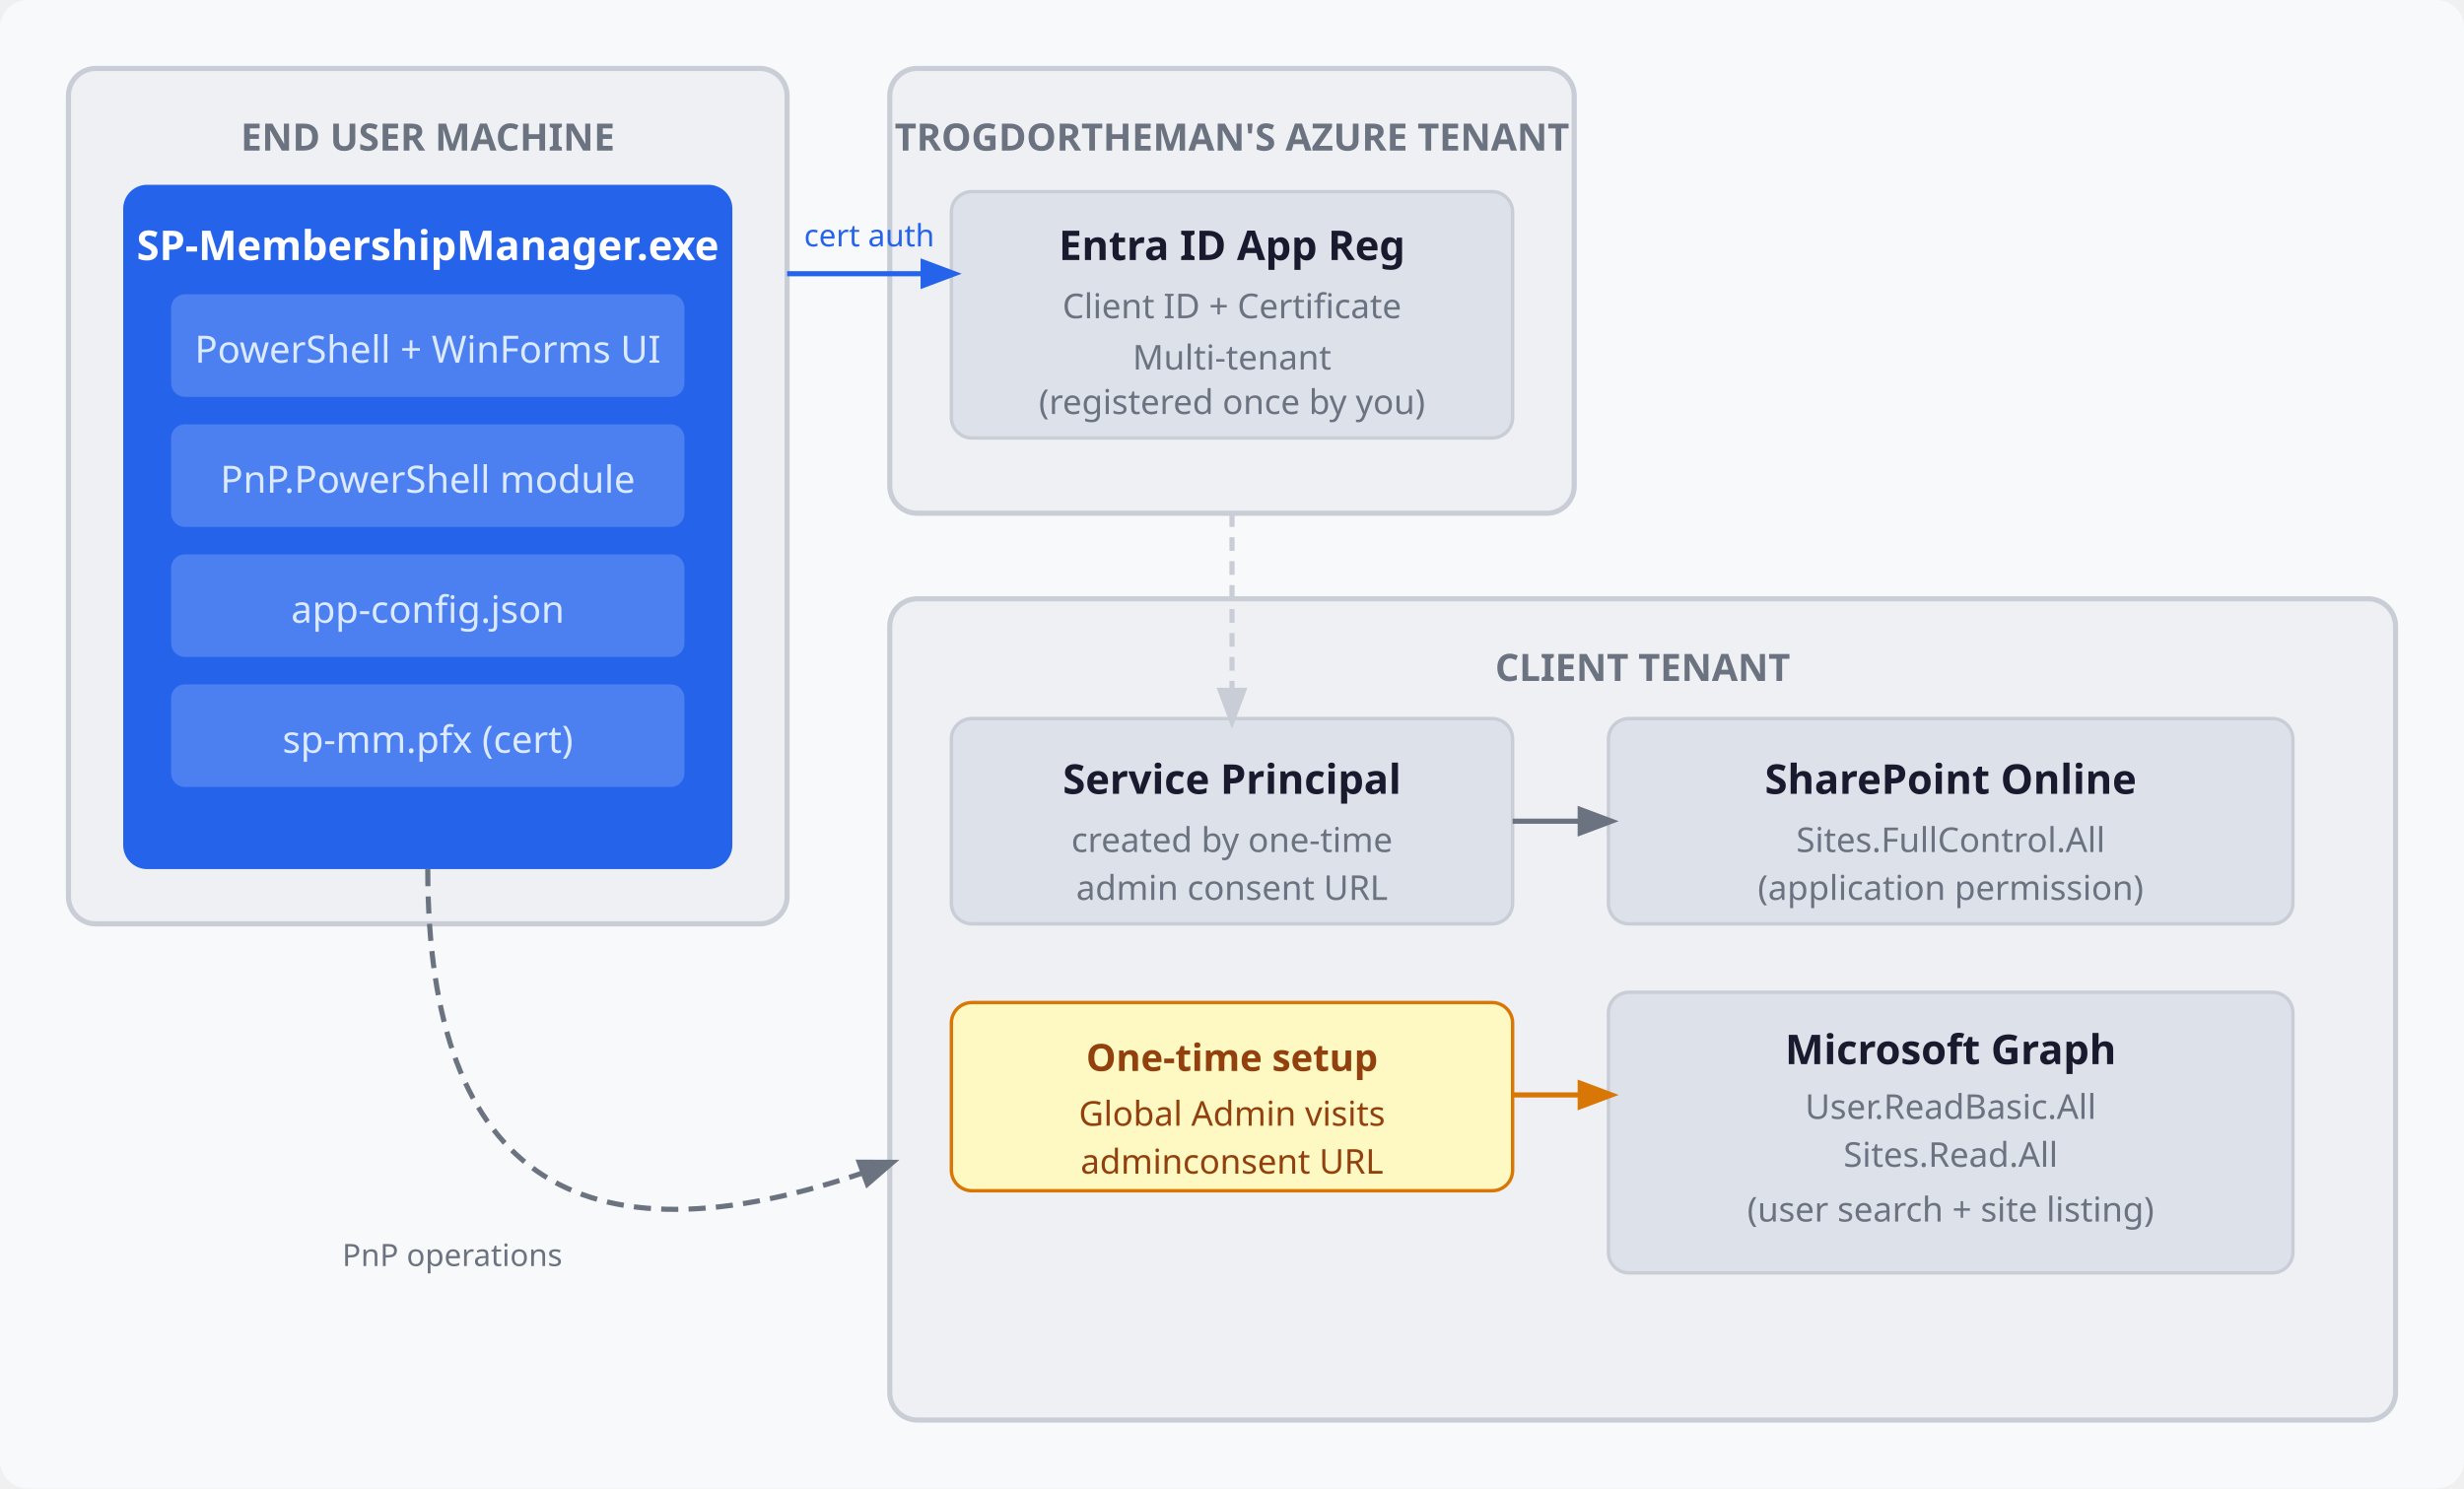
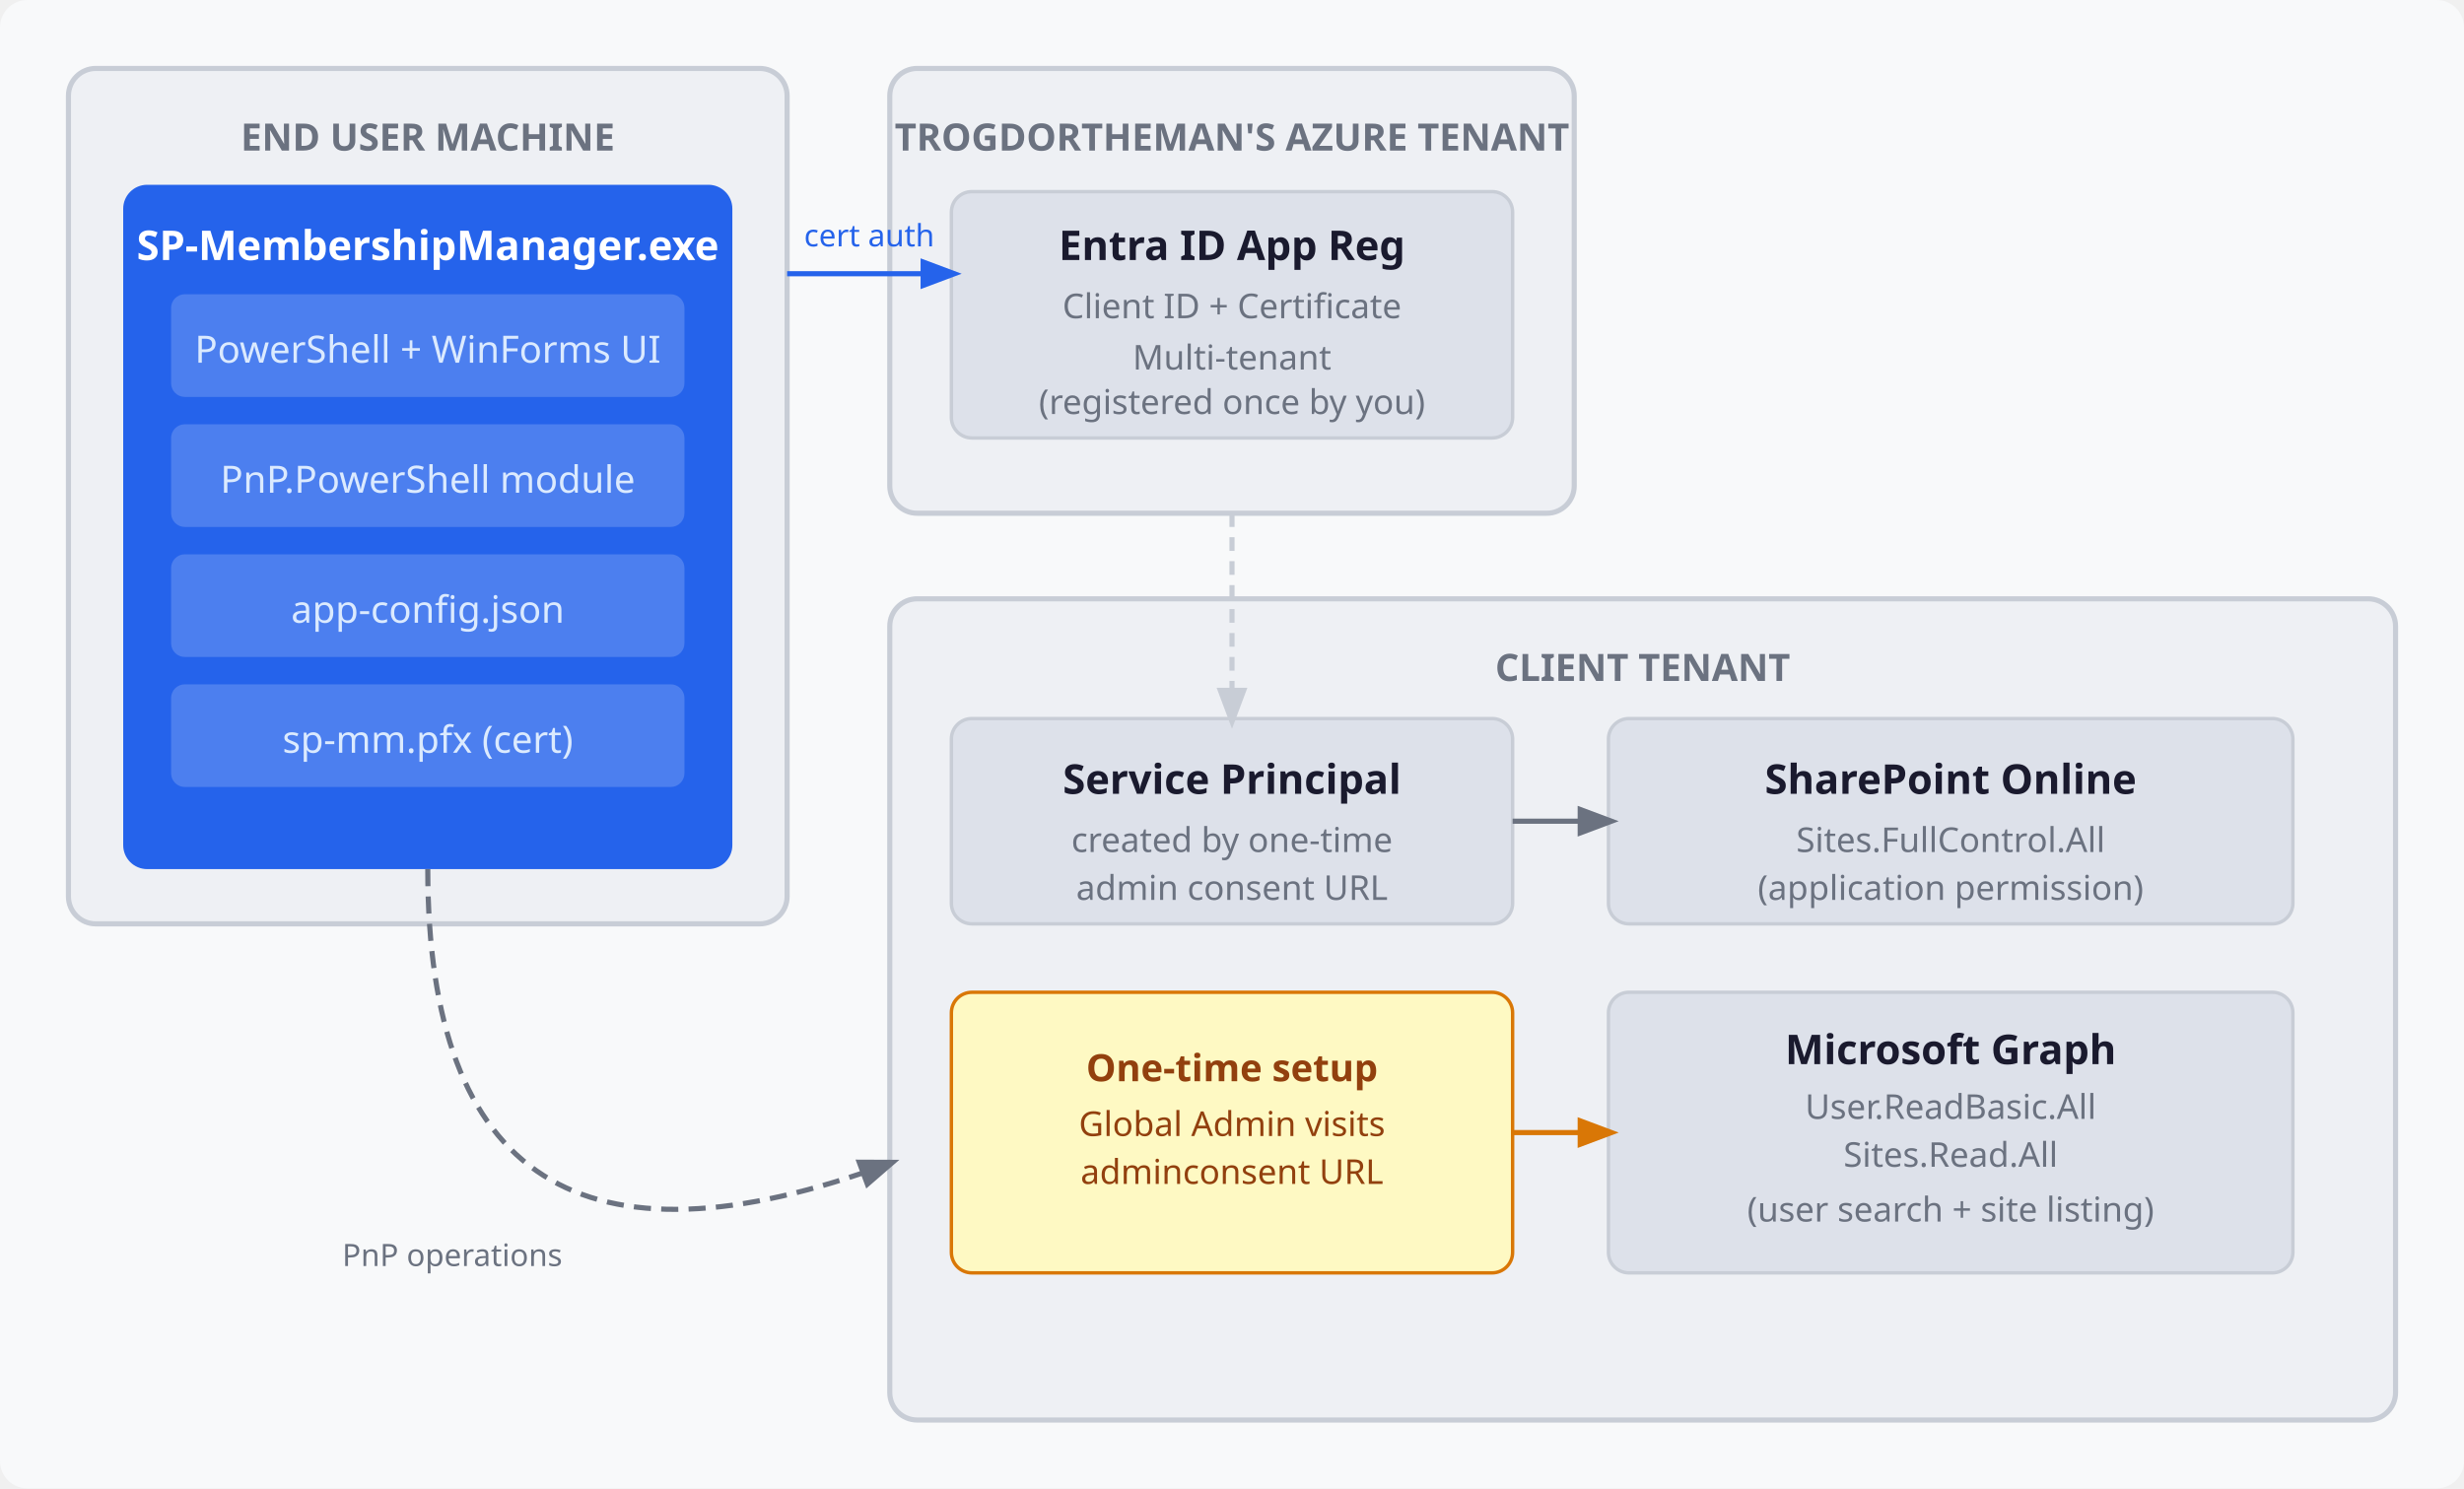
<svg xmlns="http://www.w3.org/2000/svg" viewBox="0 0 720 435" font-family="Segoe UI, sans-serif" font-size="13">
  <rect width="720" height="435" fill="#f8f9fa" rx="8" />
  <rect x="20" y="20" width="210" height="250" rx="8" fill="#eef0f4" stroke="#c8cdd6" stroke-width="1.5" />
  <text x="125" y="44" text-anchor="middle" font-size="11" font-weight="600" fill="#6b7280">END USER MACHINE</text>
  <rect x="36" y="54" width="178" height="200" rx="7" fill="#2563eb" />
  <text x="125" y="76" text-anchor="middle" font-size="12" font-weight="700" fill="#ffffff">SP-MembershipManager.exe</text>
  <rect x="50" y="86" width="150" height="30" rx="4" fill="rgba(255,255,255,0.18)" />
  <text x="125" y="106" text-anchor="middle" font-size="11" fill="#dbeafe">PowerShell + WinForms UI</text>
  <rect x="50" y="124" width="150" height="30" rx="4" fill="rgba(255,255,255,0.18)" />
  <text x="125" y="144" text-anchor="middle" font-size="11" fill="#dbeafe">PnP.PowerShell module</text>
  <rect x="50" y="162" width="150" height="30" rx="4" fill="rgba(255,255,255,0.18)" />
  <text x="125" y="182" text-anchor="middle" font-size="11" fill="#dbeafe">app-config.json</text>
  <rect x="50" y="200" width="150" height="30" rx="4" fill="rgba(255,255,255,0.18)" />
  <text x="125" y="220" text-anchor="middle" font-size="11" fill="#dbeafe">sp-mm.pfx (cert)</text>
  <rect x="260" y="20" width="200" height="130" rx="8" fill="#eef0f4" stroke="#c8cdd6" stroke-width="1.5" />
  <text x="360" y="44" text-anchor="middle" font-size="11" font-weight="600" fill="#6b7280">TROGDORTHEMAN'S AZURE TENANT</text>
  <rect x="278" y="56" width="164" height="72" rx="6" fill="#dde1ea" stroke="#c8cdd6" stroke-width="1" />
  <text x="360" y="76" text-anchor="middle" font-size="12" font-weight="600" fill="#1a1a2e">Entra ID App Reg</text>
  <text x="360" y="93" text-anchor="middle" font-size="10" fill="#6b7280">Client ID + Certificate</text>
  <text x="360" y="108" text-anchor="middle" font-size="10" fill="#6b7280">Multi-tenant</text>
  <text x="360" y="121" text-anchor="middle" font-size="10" fill="#6b7280">(registered once by you)</text>
  <rect x="260" y="175" width="440" height="240" rx="8" fill="#eef0f4" stroke="#c8cdd6" stroke-width="1.5" />
  <text x="480" y="199" text-anchor="middle" font-size="11" font-weight="600" fill="#6b7280">CLIENT TENANT</text>
  <rect x="278" y="210" width="164" height="60" rx="6" fill="#dde1ea" stroke="#c8cdd6" stroke-width="1" />
  <text x="360" y="232" text-anchor="middle" font-size="12" font-weight="600" fill="#1a1a2e">Service Principal</text>
  <text x="360" y="249" text-anchor="middle" font-size="10" fill="#6b7280">created by one-time</text>
  <text x="360" y="263" text-anchor="middle" font-size="10" fill="#6b7280">admin consent URL</text>
  <rect x="470" y="210" width="200" height="60" rx="6" fill="#dde1ea" stroke="#c8cdd6" stroke-width="1" />
  <text x="570" y="232" text-anchor="middle" font-size="12" font-weight="600" fill="#1a1a2e">SharePoint Online</text>
  <text x="570" y="249" text-anchor="middle" font-size="10" fill="#6b7280">Sites.FullControl.All</text>
  <text x="570" y="263" text-anchor="middle" font-size="10" fill="#6b7280">(application permission)</text>
-   <rect x="278" y="293" width="164" height="55" rx="6" fill="#fef9c3" stroke="#d97706" stroke-width="1" />
-   <text x="360" y="313" text-anchor="middle" font-size="11" font-weight="600" fill="#92400e">One-time setup</text>
-   <text x="360" y="329" text-anchor="middle" font-size="10" fill="#92400e">Global Admin visits</text>
-   <text x="360" y="343" text-anchor="middle" font-size="10" fill="#92400e">adminconsent URL</text>
+   <rect x="278" y="290" width="164" height="82" rx="6" fill="#fef9c3" stroke="#d97706" stroke-width="1" />
+   <text x="360" y="316" text-anchor="middle" font-size="11" font-weight="600" fill="#92400e">One-time setup</text>
+   <text x="360" y="332" text-anchor="middle" font-size="10" fill="#92400e">Global Admin visits</text>
+   <text x="360" y="346" text-anchor="middle" font-size="10" fill="#92400e">adminconsent URL</text>
  <rect x="470" y="290" width="200" height="82" rx="6" fill="#dde1ea" stroke="#c8cdd6" stroke-width="1" />
  <text x="570" y="311" text-anchor="middle" font-size="12" font-weight="600" fill="#1a1a2e">Microsoft Graph</text>
  <text x="570" y="327" text-anchor="middle" font-size="10" fill="#6b7280">User.ReadBasic.All</text>
  <text x="570" y="341" text-anchor="middle" font-size="10" fill="#6b7280">Sites.Read.All</text>
  <text x="570" y="357" text-anchor="middle" font-size="10" fill="#6b7280">(user search + site listing)</text>
  <line x1="230" y1="80" x2="278" y2="80" stroke="#2563eb" stroke-width="1.5" marker-end="url(#ab)" />
  <text x="254" y="72" text-anchor="middle" font-size="9" fill="#2563eb">cert auth</text>
  <line x1="360" y1="150" x2="360" y2="210" stroke="#c8cdd6" stroke-width="1.5" stroke-dasharray="4,3" marker-end="url(#ag)" />
  <line x1="442" y1="240" x2="470" y2="240" stroke="#6b7280" stroke-width="1.5" marker-end="url(#ad)" />
-   <line x1="442" y1="320" x2="470" y2="320" stroke="#d97706" stroke-width="1.5" marker-end="url(#ao)" />
+   <line x1="442" y1="331" x2="470" y2="331" stroke="#d97706" stroke-width="1.5" marker-end="url(#ao)" />
  <path d="M 125 254 Q 125 390 260 340" fill="none" stroke="#6b7280" stroke-width="1.5" stroke-dasharray="5,3" marker-end="url(#ad)" />
  <text x="100" y="370" font-size="9" fill="#6b7280">PnP operations</text>
  <defs>
    <marker id="ab" markerWidth="8" markerHeight="8" refX="6" refY="3" orient="auto">
      <path d="M0,0 L0,6 L8,3 z" fill="#2563eb" />
    </marker>
    <marker id="ag" markerWidth="8" markerHeight="8" refX="6" refY="3" orient="auto">
      <path d="M0,0 L0,6 L8,3 z" fill="#c8cdd6" />
    </marker>
    <marker id="ad" markerWidth="8" markerHeight="8" refX="6" refY="3" orient="auto">
      <path d="M0,0 L0,6 L8,3 z" fill="#6b7280" />
    </marker>
    <marker id="ao" markerWidth="8" markerHeight="8" refX="6" refY="3" orient="auto">
      <path d="M0,0 L0,6 L8,3 z" fill="#d97706" />
    </marker>
  </defs>
</svg>
